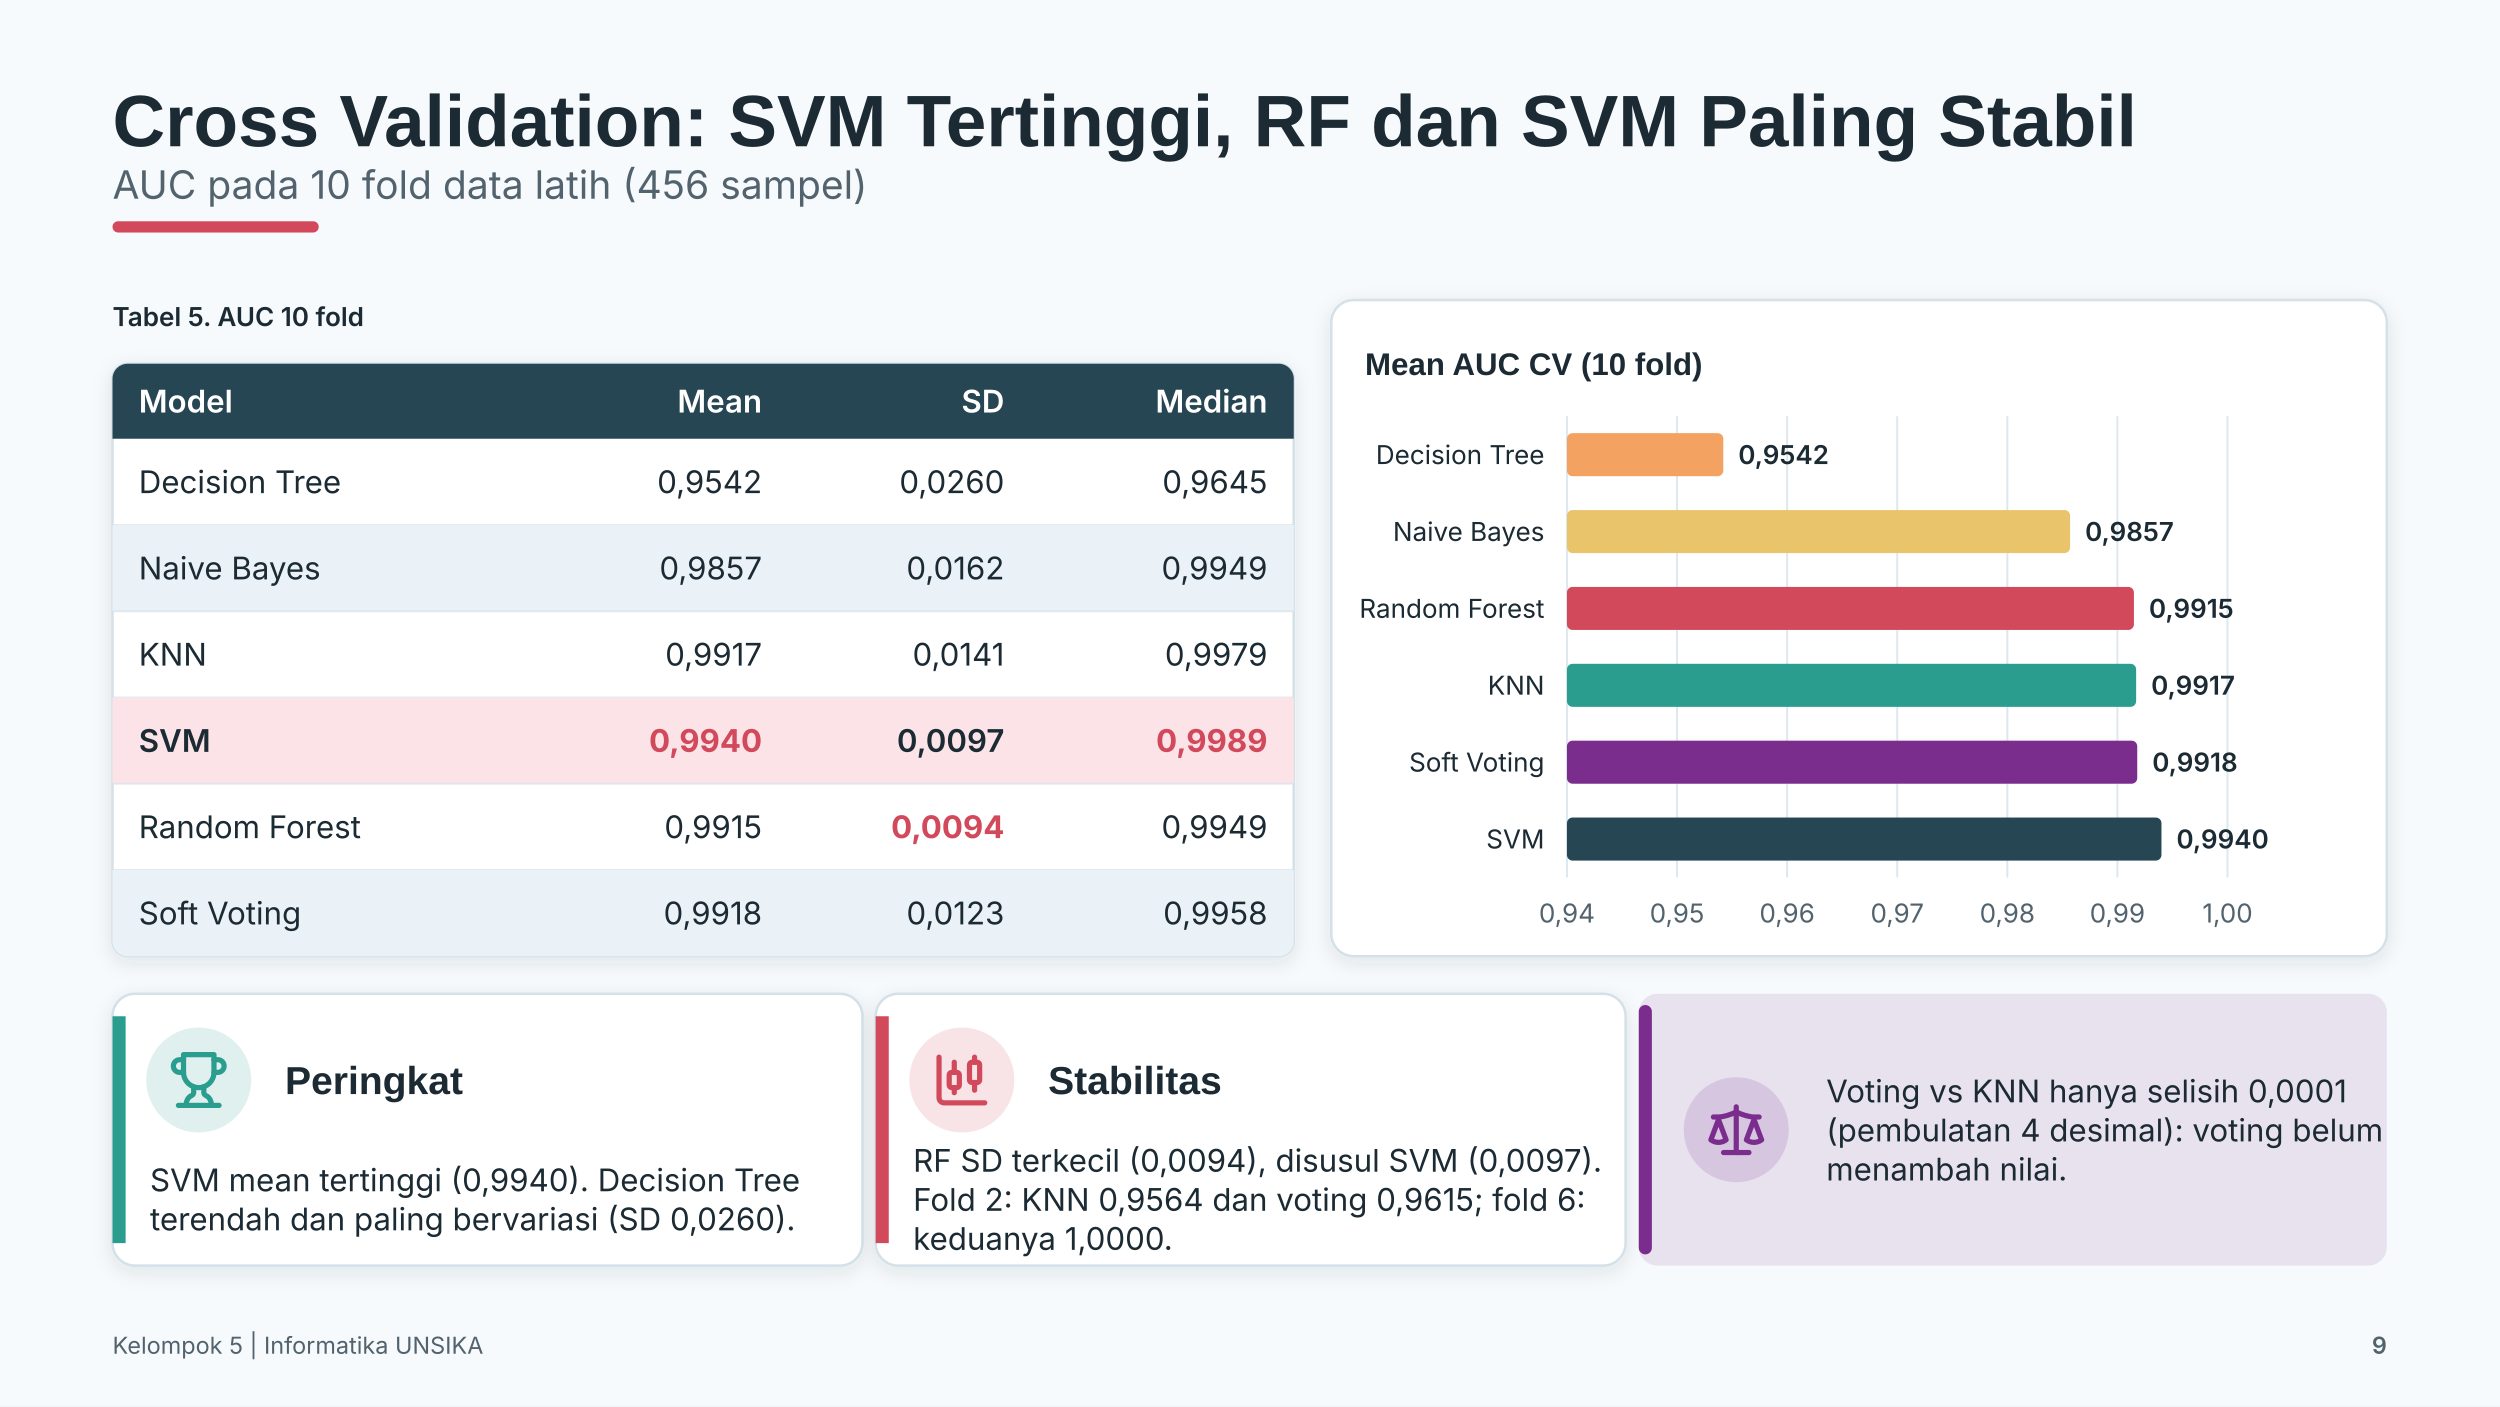
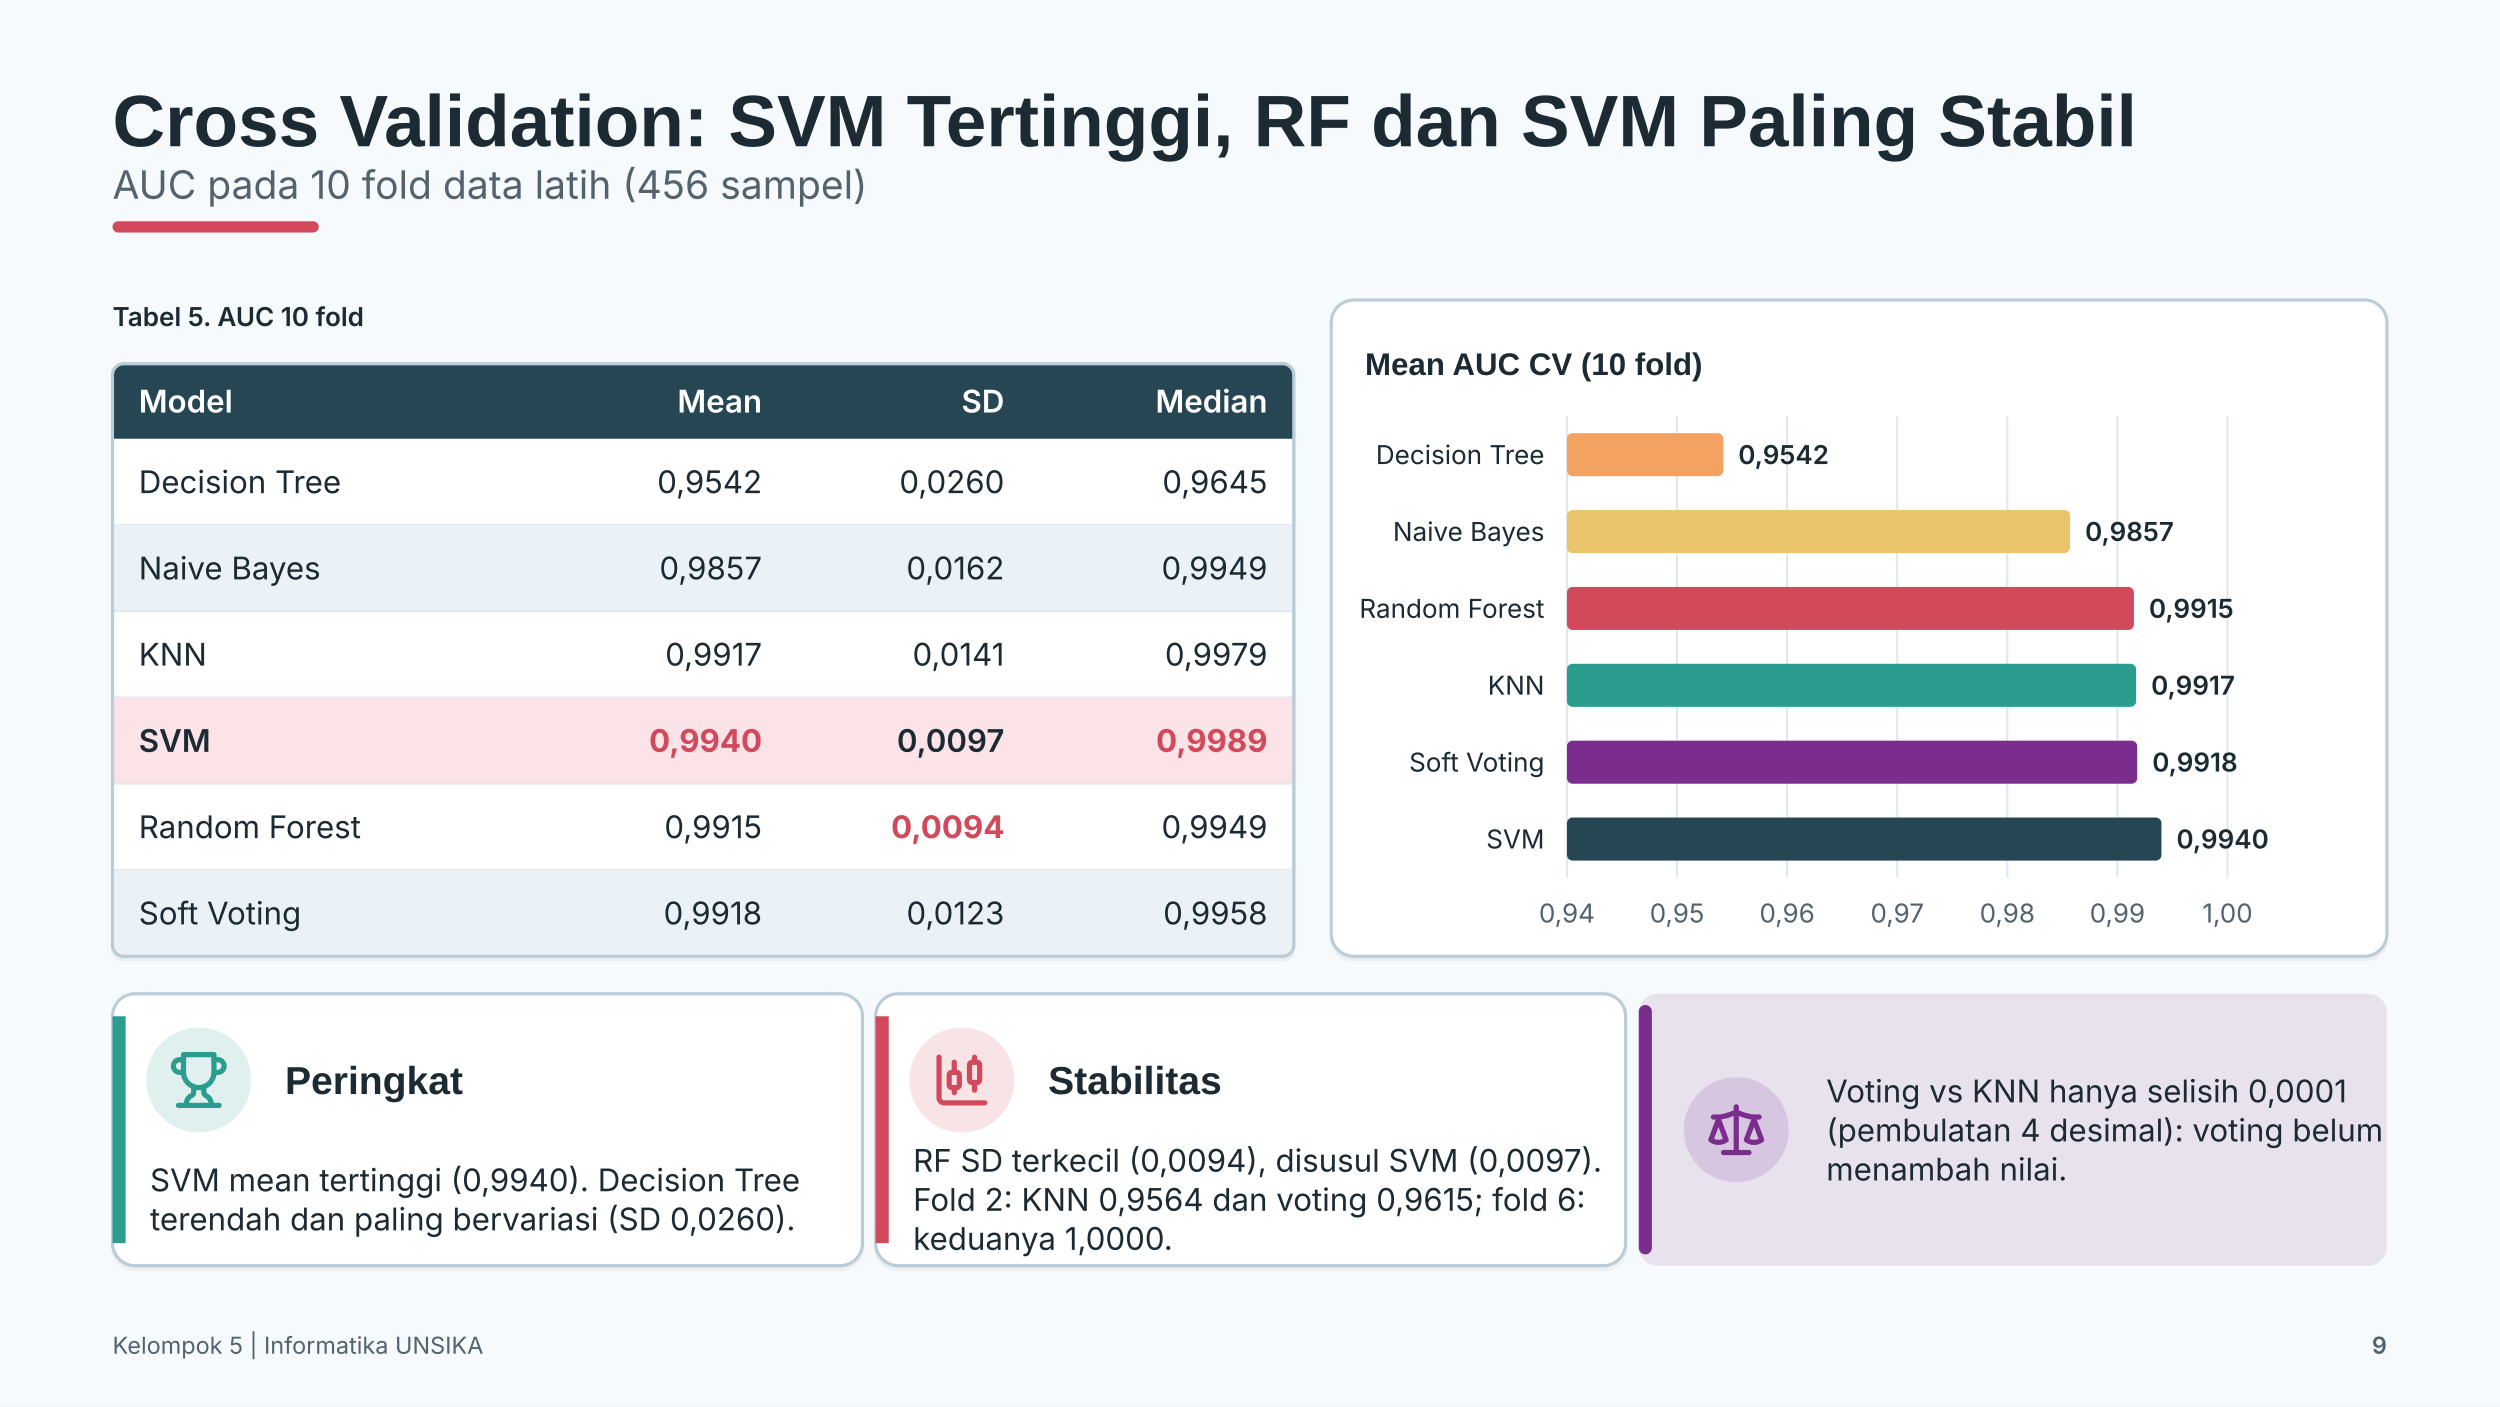
<svg xmlns="http://www.w3.org/2000/svg" width="1333.33" height="750.00" viewBox="0 0 1333.33 750.00">
-   <defs>
-     <filter id="soft" x="-20%" y="-20%" width="140%" height="140%">
-       <feDropShadow dx="0" dy="3" stdDeviation="5" flood-color="#1B2A33" flood-opacity="0.10" />
-     </filter>
-   </defs>
  <rect x="0.00" y="0.00" width="1333.33" height="750.00" fill="#F7FAFC" />
  <text x="60.00" y="78.00" font-family="'Poppins','Calibri',Arial,sans-serif" font-size="38.89" font-weight="700" fill="#1B2A33">Cross Validation: SVM Tertinggi, RF dan SVM Paling Stabil</text>
  <text x="60.00" y="106.00" font-family="'Inter','Calibri',Arial,sans-serif" font-size="20.83" font-weight="400" fill="#52636E">AUC pada 10 fold data latih (456 sampel)</text>
  <rect x="60.00" y="118.00" width="110.00" height="6.00" fill="#D1495B" rx="3.00" />
  <text x="60.00" y="173.89" font-family="'Inter','Calibri',Arial,sans-serif" font-size="13.89" font-weight="600" fill="#1B2A33">Tabel 5. AUC 10 fold</text>
  <clipPath id="tbl60_160">
-     <rect x="60.00" y="194.00" width="630.00" height="316.00" rx="8" />
+     <rect x="60.00" y="194.00" width="630.00" height="316.00" rx="6" />
  </clipPath>
-   <rect x="60.00" y="194.00" width="630.00" height="316.00" fill="#FFFFFF" rx="8.00" stroke="#D5E1E8" stroke-width="1.39" filter="url(#soft)" />
+   <rect x="59.20" y="196.80" width="631.60" height="316.00" fill="#1B2A33" fill-opacity="0.045" rx="6.00" />
+   <rect x="60.00" y="195.20" width="630.00" height="316.00" fill="#1B2A33" fill-opacity="0.05" rx="6.00" />
+   <rect x="60.00" y="194.00" width="630.00" height="316.00" fill="#FFFFFF" rx="6.00" stroke="#B9CCD8" stroke-width="1.67" />
  <g clip-path="url(#tbl60_160)">
    <rect x="60.00" y="194.00" width="630.00" height="40.00" fill="#264653" />
    <text x="74.00" y="220.00" font-family="'Inter','Calibri',Arial,sans-serif" font-size="16.67" font-weight="600" fill="#FFFFFF">Model</text>
    <text x="406.43" y="220.00" font-family="'Inter','Calibri',Arial,sans-serif" font-size="16.67" font-weight="600" fill="#FFFFFF" text-anchor="end">Mean</text>
    <text x="535.66" y="220.00" font-family="'Inter','Calibri',Arial,sans-serif" font-size="16.67" font-weight="600" fill="#FFFFFF" text-anchor="end">SD</text>
    <text x="676.00" y="220.00" font-family="'Inter','Calibri',Arial,sans-serif" font-size="16.67" font-weight="600" fill="#FFFFFF" text-anchor="end">Median</text>
    <text x="74.00" y="263.00" font-family="'Inter','Calibri',Arial,sans-serif" font-size="16.67" font-weight="400" fill="#1B2A33">Decision Tree</text>
    <text x="406.43" y="263.00" font-family="'Inter','Calibri',Arial,sans-serif" font-size="16.67" font-weight="400" fill="#1B2A33" text-anchor="end">0,9542</text>
    <text x="535.66" y="263.00" font-family="'Inter','Calibri',Arial,sans-serif" font-size="16.67" font-weight="400" fill="#1B2A33" text-anchor="end">0,0260</text>
    <text x="676.00" y="263.00" font-family="'Inter','Calibri',Arial,sans-serif" font-size="16.67" font-weight="400" fill="#1B2A33" text-anchor="end">0,9645</text>
    <line x1="60.00" y1="280.00" x2="690.00" y2="280.00" stroke="#D5E1E8" stroke-width="1.04" opacity="0.7" />
    <rect x="60.00" y="280.00" width="630.00" height="46.00" fill="#EAF2F7" />
    <text x="74.00" y="309.00" font-family="'Inter','Calibri',Arial,sans-serif" font-size="16.67" font-weight="400" fill="#1B2A33">Naive Bayes</text>
    <text x="406.43" y="309.00" font-family="'Inter','Calibri',Arial,sans-serif" font-size="16.67" font-weight="400" fill="#1B2A33" text-anchor="end">0,9857</text>
    <text x="535.66" y="309.00" font-family="'Inter','Calibri',Arial,sans-serif" font-size="16.67" font-weight="400" fill="#1B2A33" text-anchor="end">0,0162</text>
    <text x="676.00" y="309.00" font-family="'Inter','Calibri',Arial,sans-serif" font-size="16.67" font-weight="400" fill="#1B2A33" text-anchor="end">0,9949</text>
    <line x1="60.00" y1="326.00" x2="690.00" y2="326.00" stroke="#D5E1E8" stroke-width="1.04" opacity="0.7" />
    <text x="74.00" y="355.00" font-family="'Inter','Calibri',Arial,sans-serif" font-size="16.67" font-weight="400" fill="#1B2A33">KNN</text>
    <text x="406.43" y="355.00" font-family="'Inter','Calibri',Arial,sans-serif" font-size="16.67" font-weight="400" fill="#1B2A33" text-anchor="end">0,9917</text>
    <text x="535.66" y="355.00" font-family="'Inter','Calibri',Arial,sans-serif" font-size="16.67" font-weight="400" fill="#1B2A33" text-anchor="end">0,0141</text>
    <text x="676.00" y="355.00" font-family="'Inter','Calibri',Arial,sans-serif" font-size="16.67" font-weight="400" fill="#1B2A33" text-anchor="end">0,9979</text>
    <line x1="60.00" y1="372.00" x2="690.00" y2="372.00" stroke="#D5E1E8" stroke-width="1.04" opacity="0.7" />
    <rect x="60.00" y="372.00" width="630.00" height="46.00" fill="#FBE3E7" />
    <text x="74.00" y="401.00" font-family="'Inter','Calibri',Arial,sans-serif" font-size="16.67" font-weight="600" fill="#1B2A33">SVM</text>
    <text x="406.43" y="401.00" font-family="'Inter','Calibri',Arial,sans-serif" font-size="16.67" font-weight="700" fill="#D1495B" text-anchor="end">0,9940</text>
    <text x="535.66" y="401.00" font-family="'Inter','Calibri',Arial,sans-serif" font-size="16.67" font-weight="600" fill="#1B2A33" text-anchor="end">0,0097</text>
    <text x="676.00" y="401.00" font-family="'Inter','Calibri',Arial,sans-serif" font-size="16.67" font-weight="700" fill="#D1495B" text-anchor="end">0,9989</text>
    <line x1="60.00" y1="418.00" x2="690.00" y2="418.00" stroke="#D5E1E8" stroke-width="1.04" opacity="0.7" />
    <text x="74.00" y="447.00" font-family="'Inter','Calibri',Arial,sans-serif" font-size="16.67" font-weight="400" fill="#1B2A33">Random Forest</text>
    <text x="406.43" y="447.00" font-family="'Inter','Calibri',Arial,sans-serif" font-size="16.67" font-weight="400" fill="#1B2A33" text-anchor="end">0,9915</text>
    <text x="535.66" y="447.00" font-family="'Inter','Calibri',Arial,sans-serif" font-size="16.67" font-weight="700" fill="#D1495B" text-anchor="end">0,0094</text>
    <text x="676.00" y="447.00" font-family="'Inter','Calibri',Arial,sans-serif" font-size="16.67" font-weight="400" fill="#1B2A33" text-anchor="end">0,9949</text>
    <line x1="60.00" y1="464.00" x2="690.00" y2="464.00" stroke="#D5E1E8" stroke-width="1.04" opacity="0.7" />
    <rect x="60.00" y="464.00" width="630.00" height="46.00" fill="#EAF2F7" />
    <text x="74.00" y="493.00" font-family="'Inter','Calibri',Arial,sans-serif" font-size="16.67" font-weight="400" fill="#1B2A33">Soft Voting</text>
    <text x="406.43" y="493.00" font-family="'Inter','Calibri',Arial,sans-serif" font-size="16.67" font-weight="400" fill="#1B2A33" text-anchor="end">0,9918</text>
    <text x="535.66" y="493.00" font-family="'Inter','Calibri',Arial,sans-serif" font-size="16.67" font-weight="400" fill="#1B2A33" text-anchor="end">0,0123</text>
    <text x="676.00" y="493.00" font-family="'Inter','Calibri',Arial,sans-serif" font-size="16.67" font-weight="400" fill="#1B2A33" text-anchor="end">0,9958</text>
  </g>
-   <rect x="710.00" y="160.00" width="563.00" height="350.00" fill="#FFFFFF" rx="12.00" stroke="#D5E1E8" stroke-width="1.39" filter="url(#soft)" />
+   <rect x="60.00" y="194.00" width="630.00" height="316.00" fill="none" rx="6.00" stroke="#B9CCD8" stroke-width="1.67" />
+   <rect x="709.20" y="162.80" width="564.60" height="350.00" fill="#1B2A33" fill-opacity="0.045" rx="12.00" />
+   <rect x="710.00" y="161.20" width="563.00" height="350.00" fill="#1B2A33" fill-opacity="0.05" rx="12.00" />
+   <rect x="710.00" y="160.00" width="563.00" height="350.00" fill="#FFFFFF" rx="12.00" stroke="#B9CCD8" stroke-width="1.67" />
  <text x="728.00" y="200.00" font-family="'Poppins','Calibri',Arial,sans-serif" font-size="16.67" font-weight="600" fill="#1B2A33">Mean AUC CV (10 fold)</text>
  <line x1="835.71" y1="222.00" x2="835.71" y2="468.00" stroke="#D5E1E8" stroke-width="1.04" opacity="0.8" />
  <text x="835.71" y="492.00" font-family="'Inter','Calibri',Arial,sans-serif" font-size="13.89" font-weight="400" fill="#52636E" text-anchor="middle">0,94</text>
  <line x1="894.42" y1="222.00" x2="894.42" y2="468.00" stroke="#D5E1E8" stroke-width="1.04" opacity="0.8" />
  <text x="894.42" y="492.00" font-family="'Inter','Calibri',Arial,sans-serif" font-size="13.89" font-weight="400" fill="#52636E" text-anchor="middle">0,95</text>
  <line x1="953.14" y1="222.00" x2="953.14" y2="468.00" stroke="#D5E1E8" stroke-width="1.04" opacity="0.8" />
  <text x="953.14" y="492.00" font-family="'Inter','Calibri',Arial,sans-serif" font-size="13.89" font-weight="400" fill="#52636E" text-anchor="middle">0,96</text>
  <line x1="1011.85" y1="222.00" x2="1011.85" y2="468.00" stroke="#D5E1E8" stroke-width="1.04" opacity="0.8" />
  <text x="1011.85" y="492.00" font-family="'Inter','Calibri',Arial,sans-serif" font-size="13.89" font-weight="400" fill="#52636E" text-anchor="middle">0,97</text>
  <line x1="1070.57" y1="222.00" x2="1070.57" y2="468.00" stroke="#D5E1E8" stroke-width="1.04" opacity="0.8" />
  <text x="1070.57" y="492.00" font-family="'Inter','Calibri',Arial,sans-serif" font-size="13.89" font-weight="400" fill="#52636E" text-anchor="middle">0,98</text>
  <line x1="1129.28" y1="222.00" x2="1129.28" y2="468.00" stroke="#D5E1E8" stroke-width="1.04" opacity="0.8" />
  <text x="1129.28" y="492.00" font-family="'Inter','Calibri',Arial,sans-serif" font-size="13.89" font-weight="400" fill="#52636E" text-anchor="middle">0,99</text>
  <line x1="1188.00" y1="222.00" x2="1188.00" y2="468.00" stroke="#D5E1E8" stroke-width="1.04" opacity="0.8" />
  <text x="1188.00" y="492.00" font-family="'Inter','Calibri',Arial,sans-serif" font-size="13.89" font-weight="400" fill="#52636E" text-anchor="middle">1,00</text>
  <rect x="835.71" y="231.02" width="83.38" height="22.96" fill="#F4A261" rx="3.00" />
  <text x="823.71" y="247.50" font-family="'Inter','Calibri',Arial,sans-serif" font-size="13.89" font-weight="400" fill="#1B2A33" text-anchor="end">Decision Tree</text>
  <text x="927.08" y="247.50" font-family="'Inter','Calibri',Arial,sans-serif" font-size="13.89" font-weight="600" fill="#1B2A33">0,9542</text>
  <rect x="835.71" y="272.02" width="268.33" height="22.96" fill="#E9C46A" rx="3.00" />
  <text x="823.71" y="288.50" font-family="'Inter','Calibri',Arial,sans-serif" font-size="13.89" font-weight="400" fill="#1B2A33" text-anchor="end">Naive Bayes</text>
  <text x="1112.04" y="288.50" font-family="'Inter','Calibri',Arial,sans-serif" font-size="13.89" font-weight="600" fill="#1B2A33">0,9857</text>
  <rect x="835.71" y="313.02" width="302.38" height="22.96" fill="#D1495B" rx="3.00" />
  <text x="823.71" y="329.50" font-family="'Inter','Calibri',Arial,sans-serif" font-size="13.89" font-weight="400" fill="#1B2A33" text-anchor="end">Random Forest</text>
  <text x="1146.09" y="329.50" font-family="'Inter','Calibri',Arial,sans-serif" font-size="13.89" font-weight="600" fill="#1B2A33">0,9915</text>
  <rect x="835.71" y="354.02" width="303.56" height="22.96" fill="#2A9D8F" rx="3.00" />
  <text x="823.71" y="370.50" font-family="'Inter','Calibri',Arial,sans-serif" font-size="13.89" font-weight="400" fill="#1B2A33" text-anchor="end">KNN</text>
  <text x="1147.27" y="370.50" font-family="'Inter','Calibri',Arial,sans-serif" font-size="13.89" font-weight="600" fill="#1B2A33">0,9917</text>
  <rect x="835.71" y="395.02" width="304.15" height="22.96" fill="#7B2D8E" rx="3.00" />
  <text x="823.71" y="411.50" font-family="'Inter','Calibri',Arial,sans-serif" font-size="13.89" font-weight="400" fill="#1B2A33" text-anchor="end">Soft Voting</text>
  <text x="1147.85" y="411.50" font-family="'Inter','Calibri',Arial,sans-serif" font-size="13.89" font-weight="600" fill="#1B2A33">0,9918</text>
  <rect x="835.71" y="436.02" width="317.06" height="22.96" fill="#264653" rx="3.00" />
  <text x="823.71" y="452.50" font-family="'Inter','Calibri',Arial,sans-serif" font-size="13.89" font-weight="400" fill="#1B2A33" text-anchor="end">SVM</text>
  <text x="1160.77" y="452.50" font-family="'Inter','Calibri',Arial,sans-serif" font-size="13.89" font-weight="600" fill="#1B2A33">0,9940</text>
-   <rect x="60.00" y="530.00" width="400.00" height="145.00" fill="#FFFFFF" rx="12.00" stroke="#D5E1E8" stroke-width="1.39" filter="url(#soft)" />
+   <rect x="59.20" y="532.80" width="401.60" height="145.00" fill="#1B2A33" fill-opacity="0.045" rx="12.00" />
+   <rect x="60.00" y="531.20" width="400.00" height="145.00" fill="#1B2A33" fill-opacity="0.05" rx="12.00" />
+   <rect x="60.00" y="530.00" width="400.00" height="145.00" fill="#FFFFFF" rx="12.00" stroke="#B9CCD8" stroke-width="1.67" />
  <rect x="60.00" y="542.00" width="7.00" height="121.00" fill="#2A9D8F" />
  <circle cx="106.00" cy="576.00" r="28.00" fill="#2A9D8F" fill-opacity="0.15" />
  <g transform="translate(89.76,559.76) scale(1.3533)" fill="none" stroke="#2A9D8F" stroke-width="2.053" stroke-linecap="round" stroke-linejoin="round">
    <path d="M6 9H4.5a2.5 2.5 0 0 1 0-5H6" />
    <path d="M18 9h1.5a2.5 2.5 0 0 0 0-5H18" />
    <path d="M4 22h16" />
    <path d="M10 14.66V17c0 .55-.47.98-.97 1.21C7.85 18.75 7 20.24 7 22" />
    <path d="M14 14.66V17c0 .55.47.98.97 1.21C16.15 18.75 17 20.24 17 22" />
    <path d="M18 2H6v7a6 6 0 0 0 12 0V2Z" />
  </g>
  <text x="152.00" y="583.50" font-family="'Poppins','Calibri',Arial,sans-serif" font-size="20.83" font-weight="600" fill="#1B2A33">Peringkat</text>
  <text x="80.00" y="635.33" font-family="'Inter','Calibri',Arial,sans-serif" font-size="16.67" font-weight="400" fill="#1B2A33">SVM mean tertinggi (0,9940). Decision Tree</text>
  <text x="80.00" y="656.17" font-family="'Inter','Calibri',Arial,sans-serif" font-size="16.67" font-weight="400" fill="#1B2A33">terendah dan paling bervariasi (SD 0,0260).</text>
-   <rect x="467.00" y="530.00" width="400.00" height="145.00" fill="#FFFFFF" rx="12.00" stroke="#D5E1E8" stroke-width="1.39" filter="url(#soft)" />
+   <rect x="466.20" y="532.80" width="401.60" height="145.00" fill="#1B2A33" fill-opacity="0.045" rx="12.00" />
+   <rect x="467.00" y="531.20" width="400.00" height="145.00" fill="#1B2A33" fill-opacity="0.05" rx="12.00" />
+   <rect x="467.00" y="530.00" width="400.00" height="145.00" fill="#FFFFFF" rx="12.00" stroke="#B9CCD8" stroke-width="1.67" />
  <rect x="467.00" y="542.00" width="7.00" height="121.00" fill="#D1495B" />
  <circle cx="513.00" cy="576.00" r="28.00" fill="#D1495B" fill-opacity="0.15" />
  <g transform="translate(496.76,559.76) scale(1.3533)" fill="none" stroke="#D1495B" stroke-width="2.053" stroke-linecap="round" stroke-linejoin="round">
    <path d="M9 5v4" />
    <rect width="4" height="6" x="7" y="9" rx="1" />
    <path d="M9 15v2" />
    <path d="M17 3v2" />
    <rect width="4" height="8" x="15" y="5" rx="1" />
    <path d="M17 13v3" />
    <path d="M3 3v16a2 2 0 0 0 2 2h16" />
  </g>
  <text x="559.00" y="583.50" font-family="'Poppins','Calibri',Arial,sans-serif" font-size="20.83" font-weight="600" fill="#1B2A33">Stabilitas</text>
  <text x="487.00" y="624.92" font-family="'Inter','Calibri',Arial,sans-serif" font-size="16.67" font-weight="400" fill="#1B2A33">RF SD terkecil (0,0094), disusul SVM (0,0097).</text>
  <text x="487.00" y="645.75" font-family="'Inter','Calibri',Arial,sans-serif" font-size="16.67" font-weight="400" fill="#1B2A33">Fold 2: KNN 0,9564 dan voting 0,9615; fold 6:</text>
  <text x="487.00" y="666.58" font-family="'Inter','Calibri',Arial,sans-serif" font-size="16.67" font-weight="400" fill="#1B2A33">keduanya 1,0000.</text>
  <rect x="874.00" y="530.00" width="399.00" height="145.00" fill="#7B2D8E" rx="10.00" fill-opacity="0.12" />
  <rect x="874.00" y="536.00" width="7.00" height="133.00" fill="#7B2D8E" rx="3.50" />
  <circle cx="926.00" cy="602.50" r="28.00" fill="#7B2D8E" fill-opacity="0.15" />
  <g transform="translate(909.76,586.26) scale(1.3533)" fill="none" stroke="#7B2D8E" stroke-width="2.053" stroke-linecap="round" stroke-linejoin="round">
    <path d="m16 16 3-8 3 8c-.87.65-1.92 1-3 1s-2.13-.35-3-1Z" />
    <path d="m2 16 3-8 3 8c-.87.65-1.92 1-3 1s-2.13-.35-3-1Z" />
    <path d="M7 21h10" />
    <path d="M12 3v18" />
    <path d="M3 7h2c2 0 5-1 7-2 2 1 5 2 7 2h2" />
  </g>
  <text x="974.00" y="587.92" font-family="'Inter','Calibri',Arial,sans-serif" font-size="16.67" font-weight="400" fill="#1B2A33">Voting vs KNN hanya selisih 0,0001</text>
  <text x="974.00" y="608.75" font-family="'Inter','Calibri',Arial,sans-serif" font-size="16.67" font-weight="400" fill="#1B2A33">(pembulatan 4 desimal): voting belum</text>
  <text x="974.00" y="629.58" font-family="'Inter','Calibri',Arial,sans-serif" font-size="16.67" font-weight="400" fill="#1B2A33">menambah nilai.</text>
  <text x="60.00" y="722.00" font-family="'Inter','Calibri',Arial,sans-serif" font-size="12.50" font-weight="400" fill="#52636E">Kelompok 5 | Informatika UNSIKA</text>
  <text x="1273.00" y="722.00" font-family="'Inter','Calibri',Arial,sans-serif" font-size="12.50" font-weight="600" fill="#52636E" text-anchor="end">9</text>
</svg>
